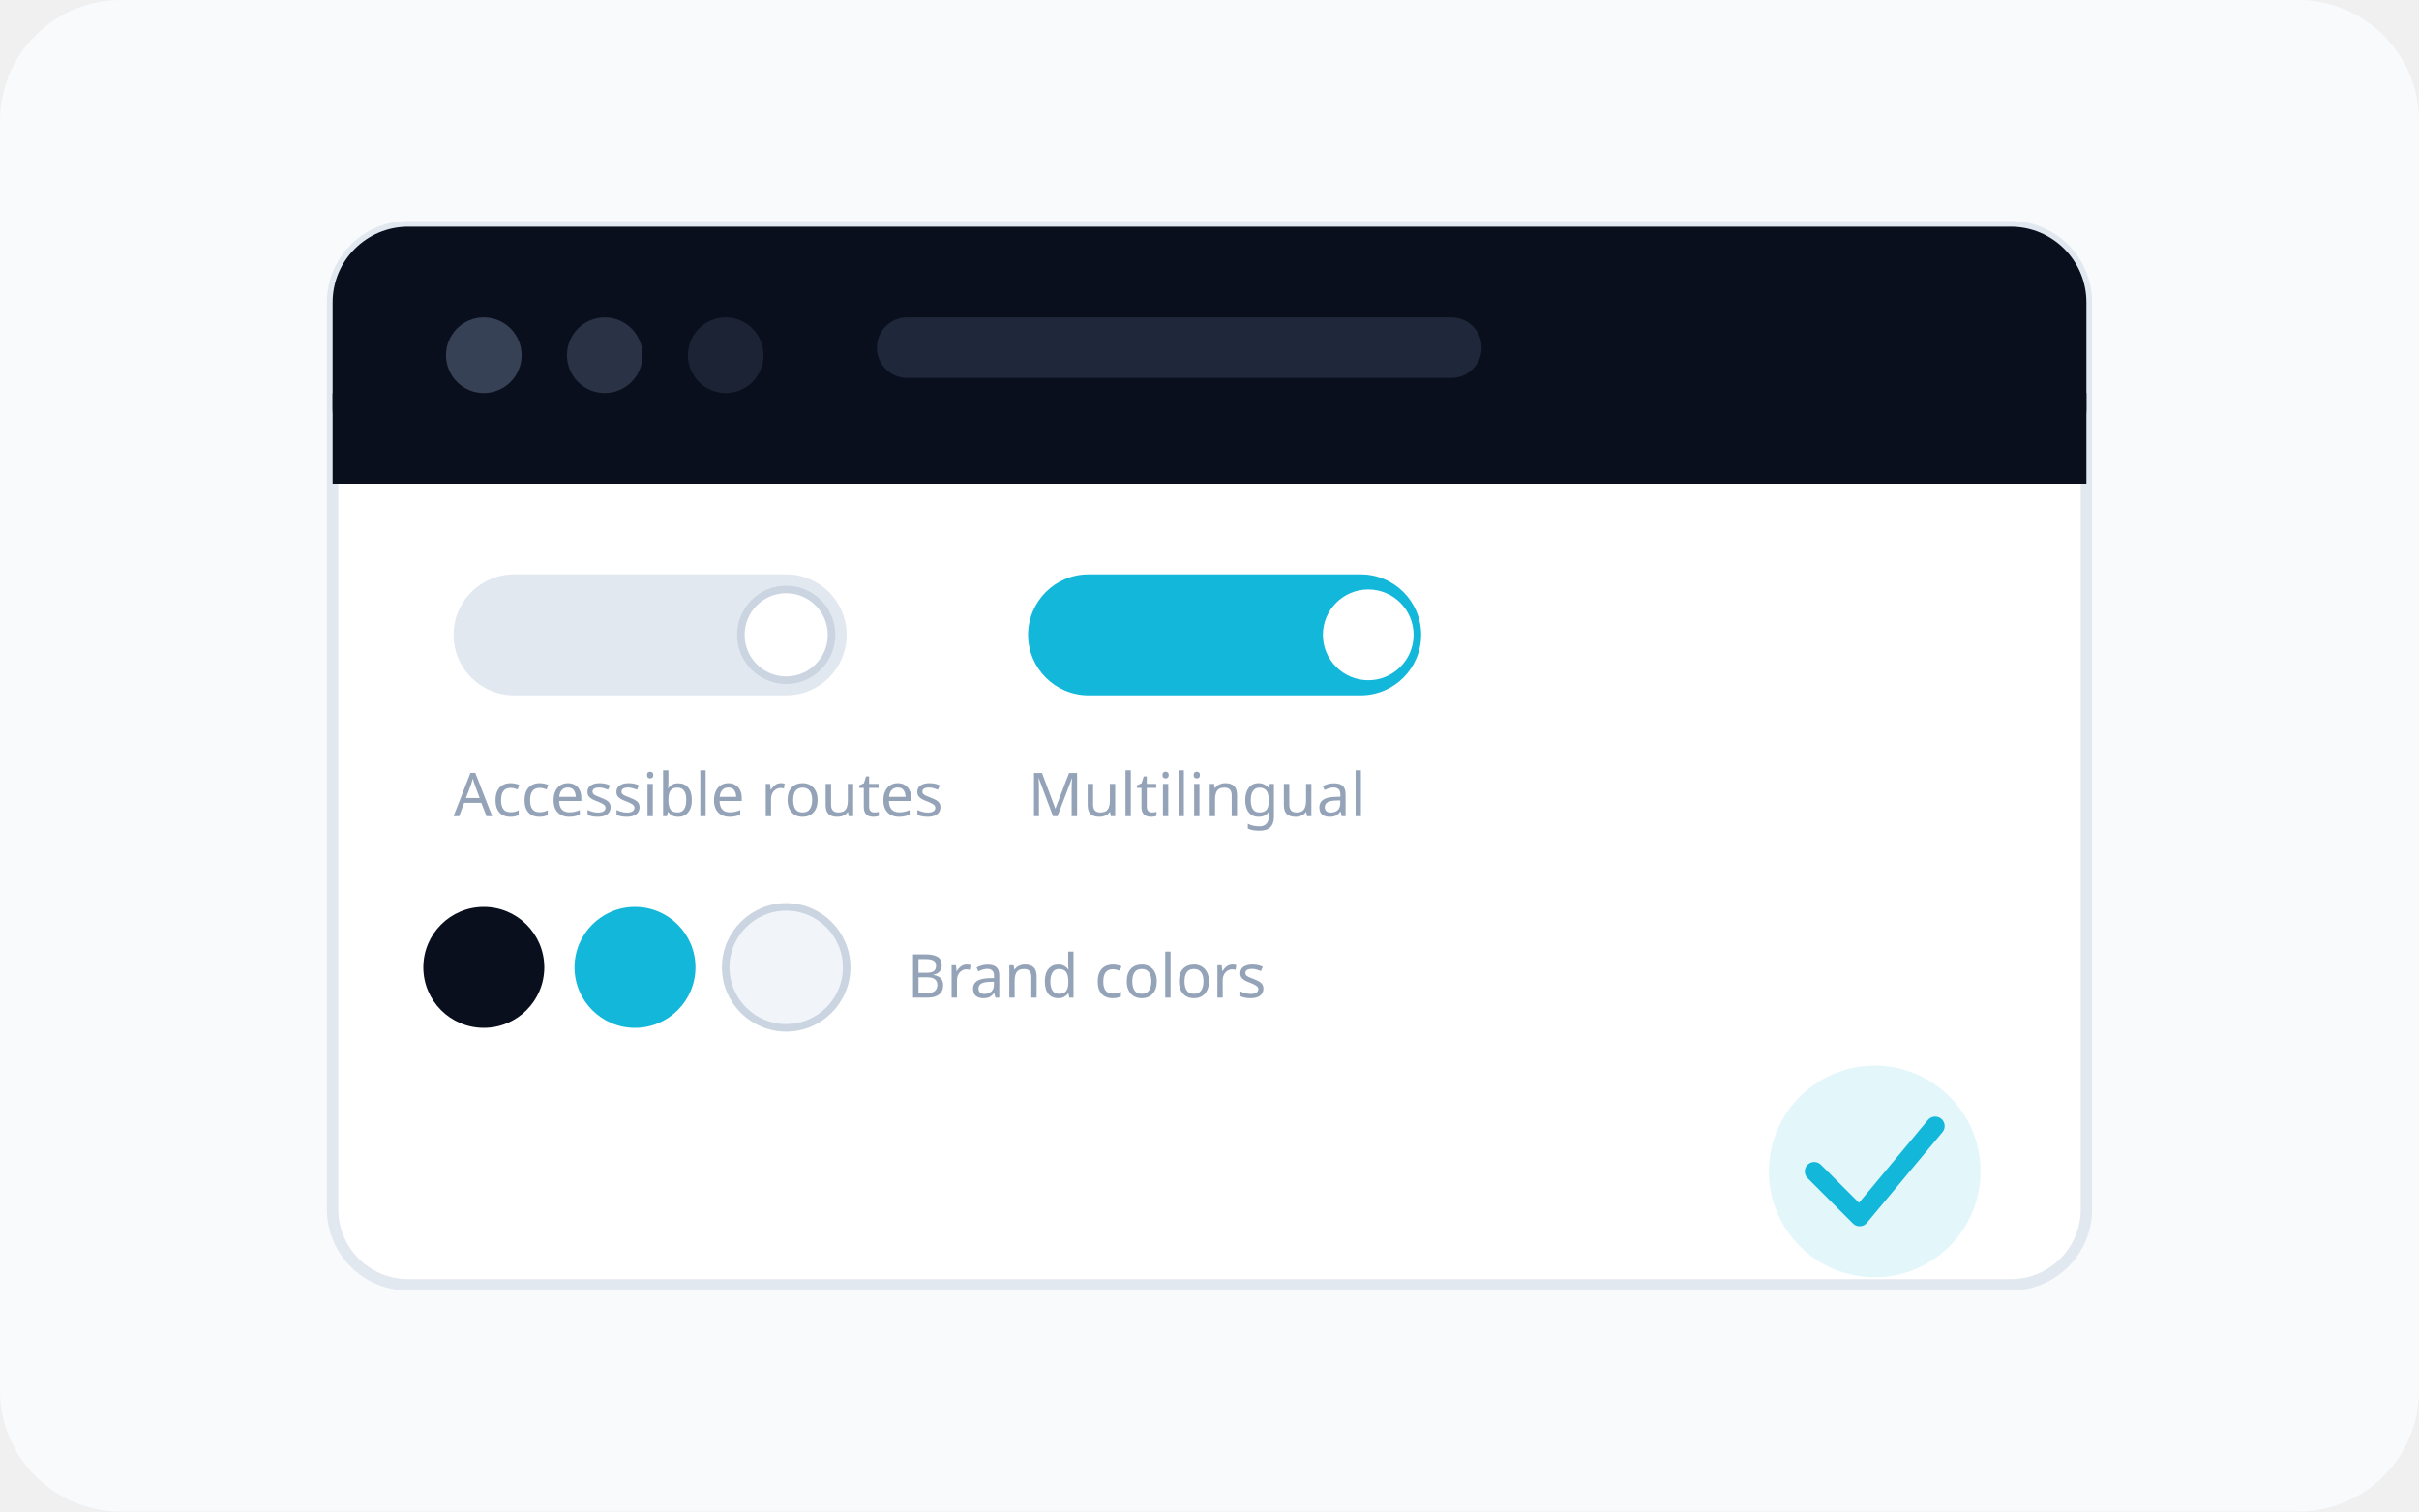
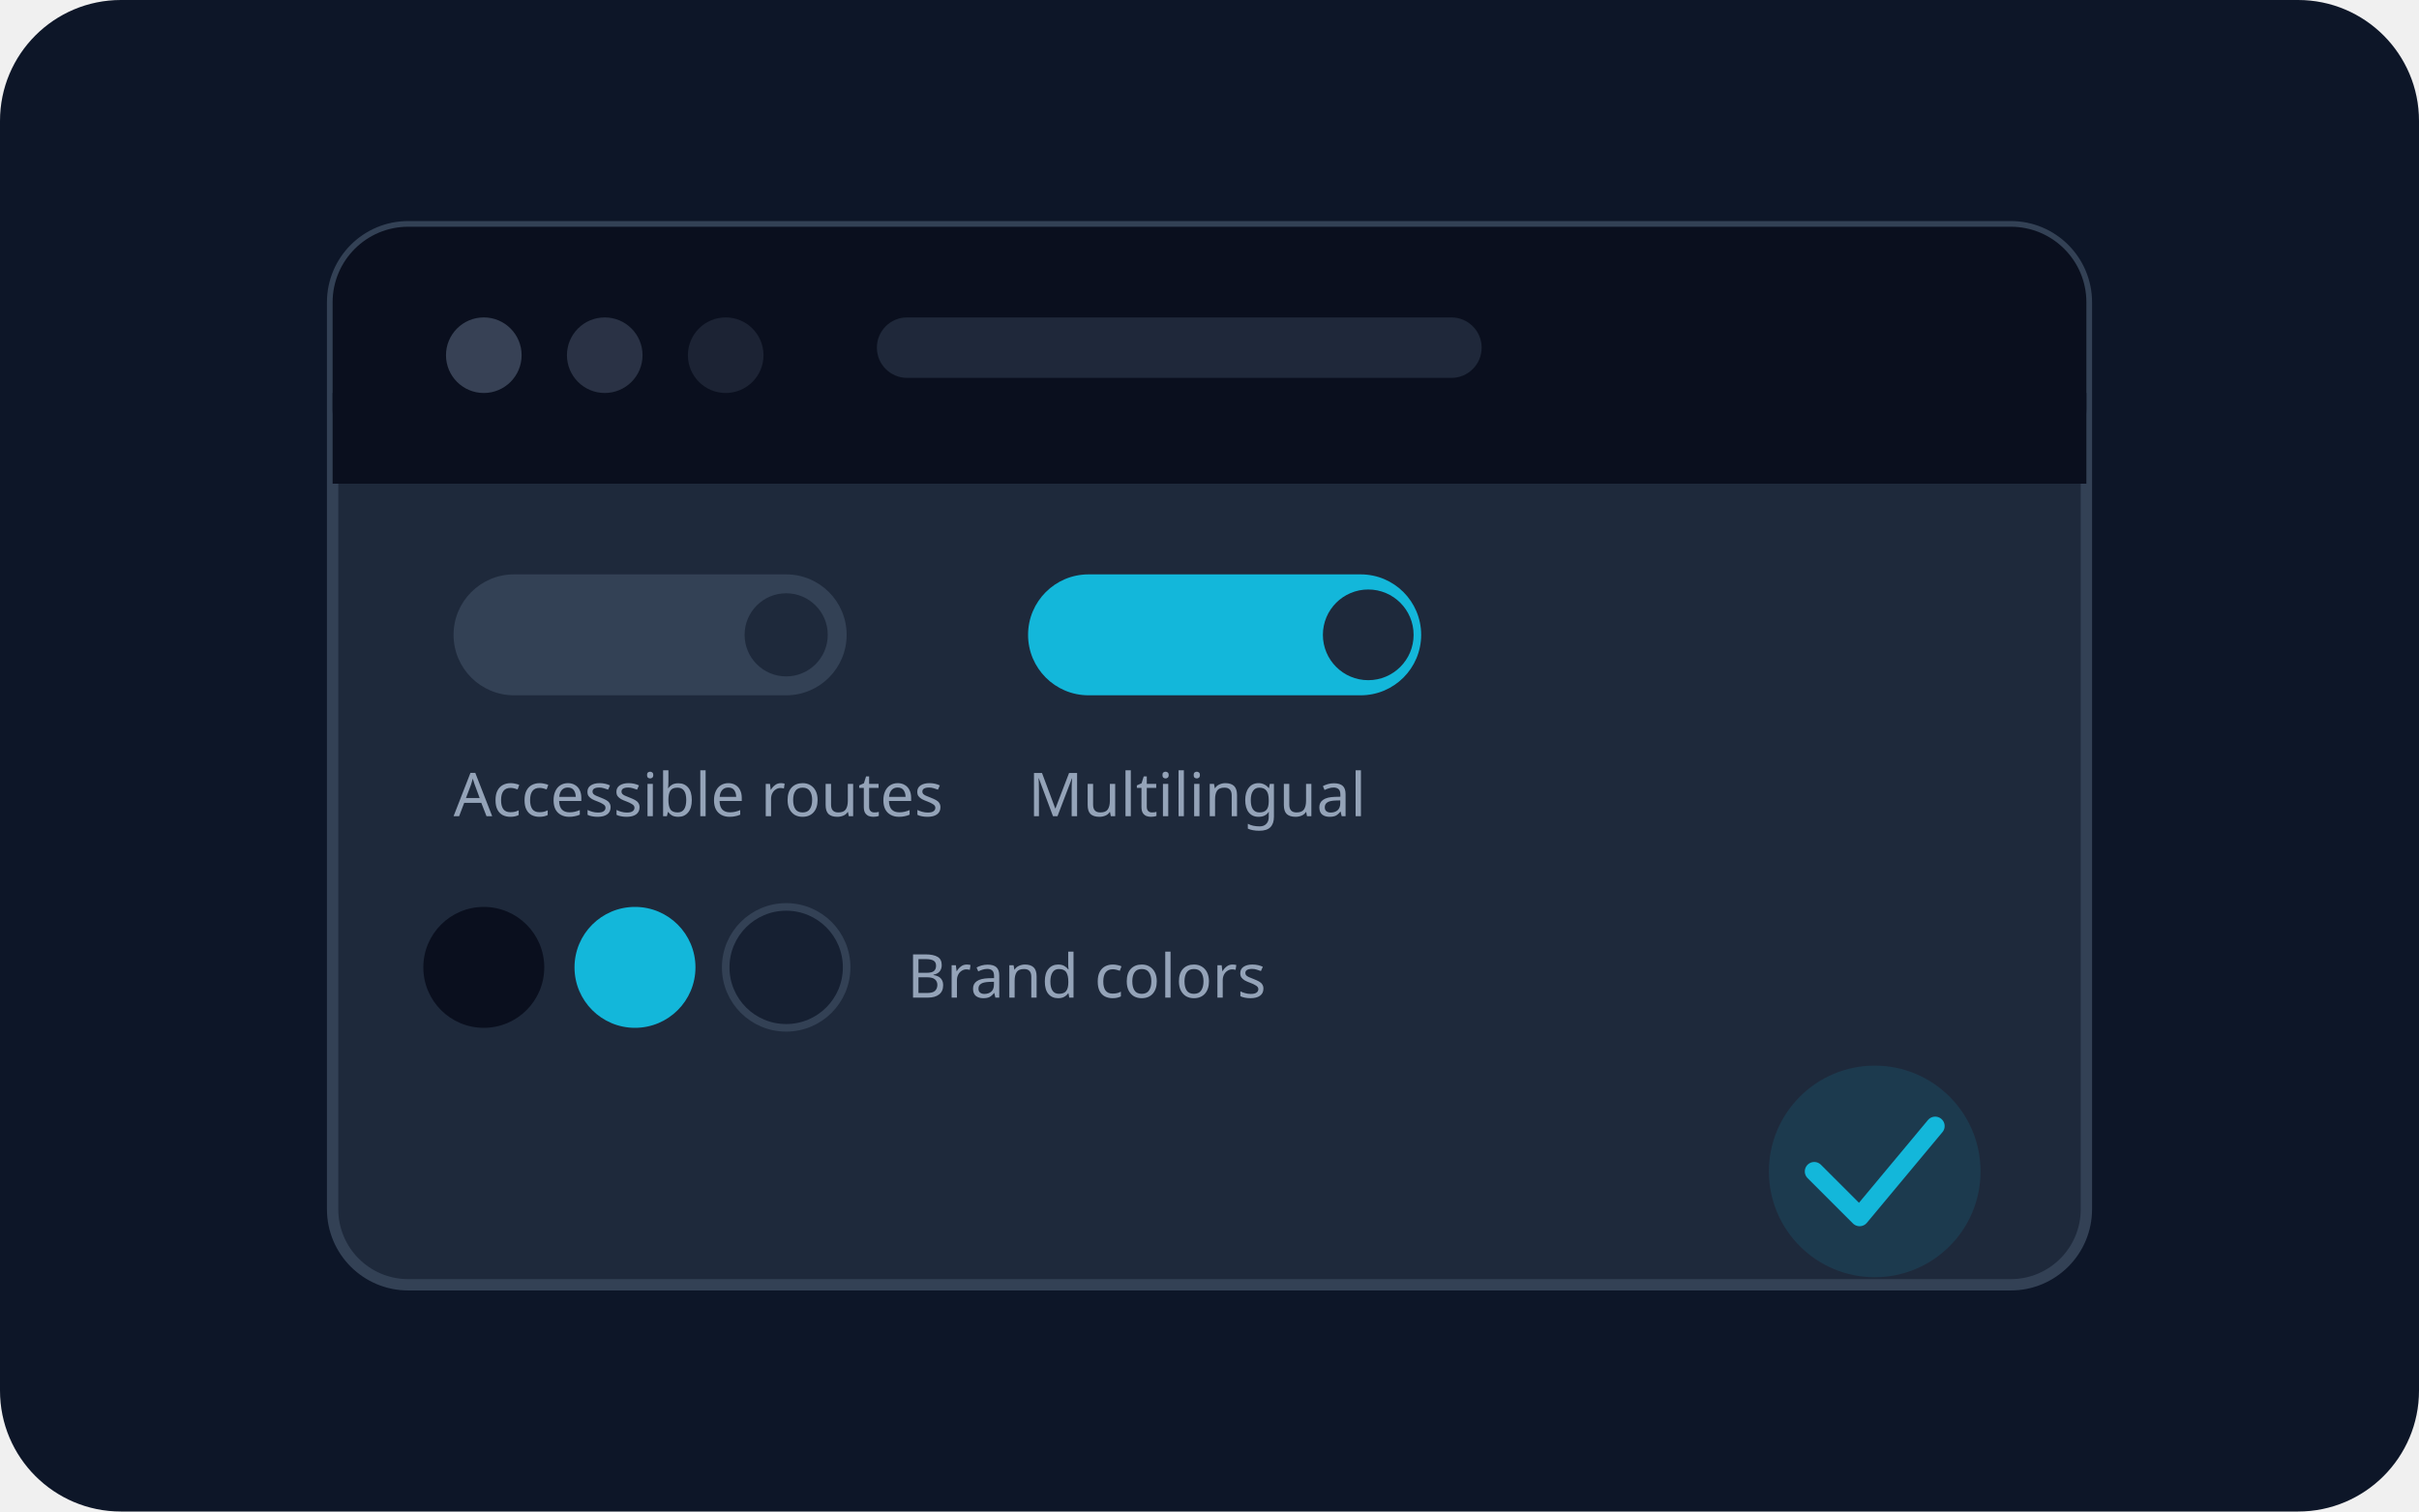
<svg xmlns="http://www.w3.org/2000/svg" width="320" height="200" viewBox="0 0 320 200" fill="none">
-   <rect width="320" height="200" rx="16" fill="#F8FAFC" />
-   <rect x="44" y="30" width="232" height="140" rx="10" fill="white" stroke="#E2E8F0" stroke-width="1.5" />
+   <rect width="320" height="200" rx="16" fill="#0D1628" />
+   <rect x="44" y="30" width="232" height="140" rx="10" fill="#1E293B" stroke="#334155" stroke-width="1.5" />
  <rect x="44" y="30" width="232" height="34" rx="10" fill="#0A0F1E" />
  <rect x="44" y="52" width="232" height="12" fill="#0A0F1E" />
  <circle cx="64" cy="47" r="5" fill="#64748B" opacity="0.5" />
  <circle cx="80" cy="47" r="5" fill="#64748B" opacity="0.35" />
  <circle cx="96" cy="47" r="5" fill="#64748B" opacity="0.2" />
  <rect x="116" y="42" width="80" height="8" rx="4" fill="#334155" opacity="0.5" />
-   <rect x="60" y="76" width="52" height="16" rx="8" fill="#E2E8F0" />
-   <circle cx="104" cy="84" r="6" fill="white" stroke="#CBD5E1" stroke-width="1" />
+   <rect x="60" y="76" width="52" height="16" rx="8" fill="#334155" />
+   <circle cx="104" cy="84" r="6" fill="#1E293B" stroke="#334155" stroke-width="1" />
  <text x="60" y="108" font-family="system-ui,sans-serif" font-size="8" fill="#94A3B8">Accessible routes</text>
  <rect x="136" y="76" width="52" height="16" rx="8" fill="#13B7DA" />
-   <circle cx="181" cy="84" r="6" fill="white" />
+   <circle cx="181" cy="84" r="6" fill="#1E293B" />
  <text x="136" y="108" font-family="system-ui,sans-serif" font-size="8" fill="#94A3B8">Multilingual</text>
  <circle cx="64" cy="128" r="8" fill="#0A0F1E" />
  <circle cx="84" cy="128" r="8" fill="#13B7DA" />
-   <circle cx="104" cy="128" r="8" fill="#F1F5F9" />
-   <circle cx="104" cy="128" r="8" fill="none" stroke="#CBD5E1" stroke-width="1" />
+   <circle cx="104" cy="128" r="8" fill="#162032" />
+   <circle cx="104" cy="128" r="8" fill="none" stroke="#334155" stroke-width="1" />
  <text x="120" y="132" font-family="system-ui,sans-serif" font-size="8" fill="#94A3B8">Brand colors</text>
  <circle cx="248" cy="155" r="14" fill="#13B7DA" opacity="0.12" />
  <path d="M240 155 L246 161 L256 149" stroke="#13B7DA" stroke-width="2.5" stroke-linecap="round" stroke-linejoin="round" />
</svg>
